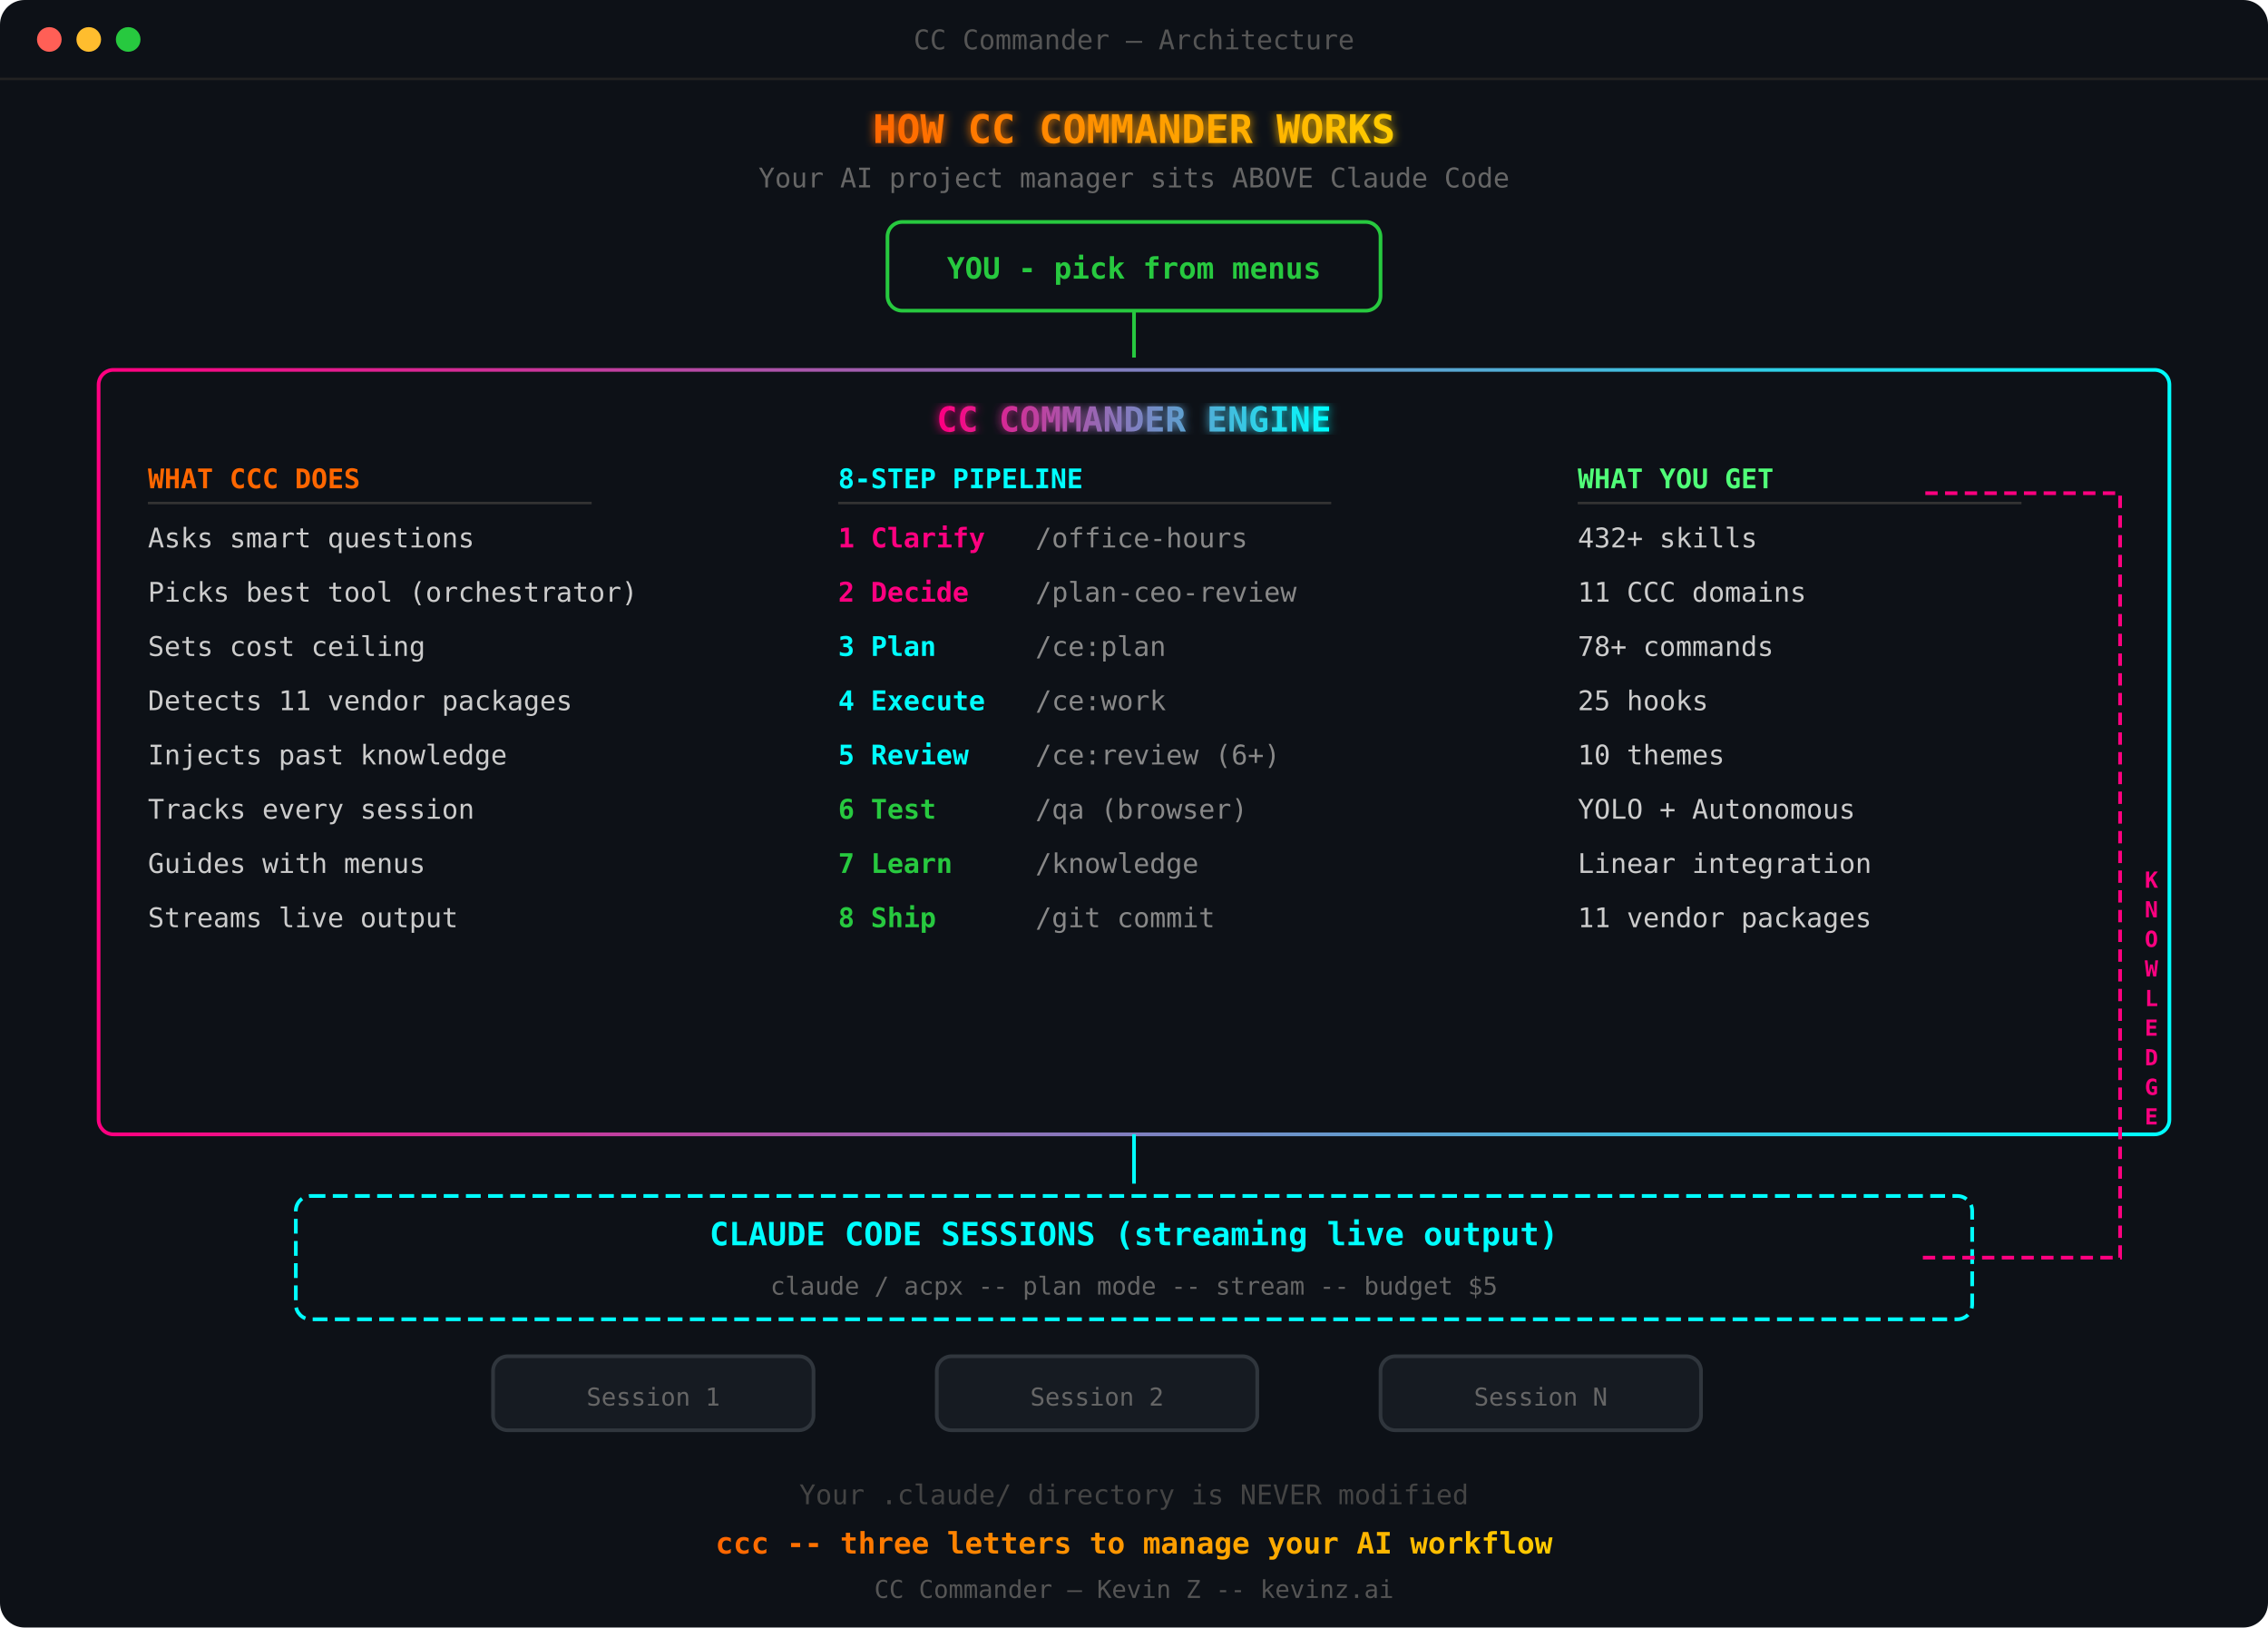
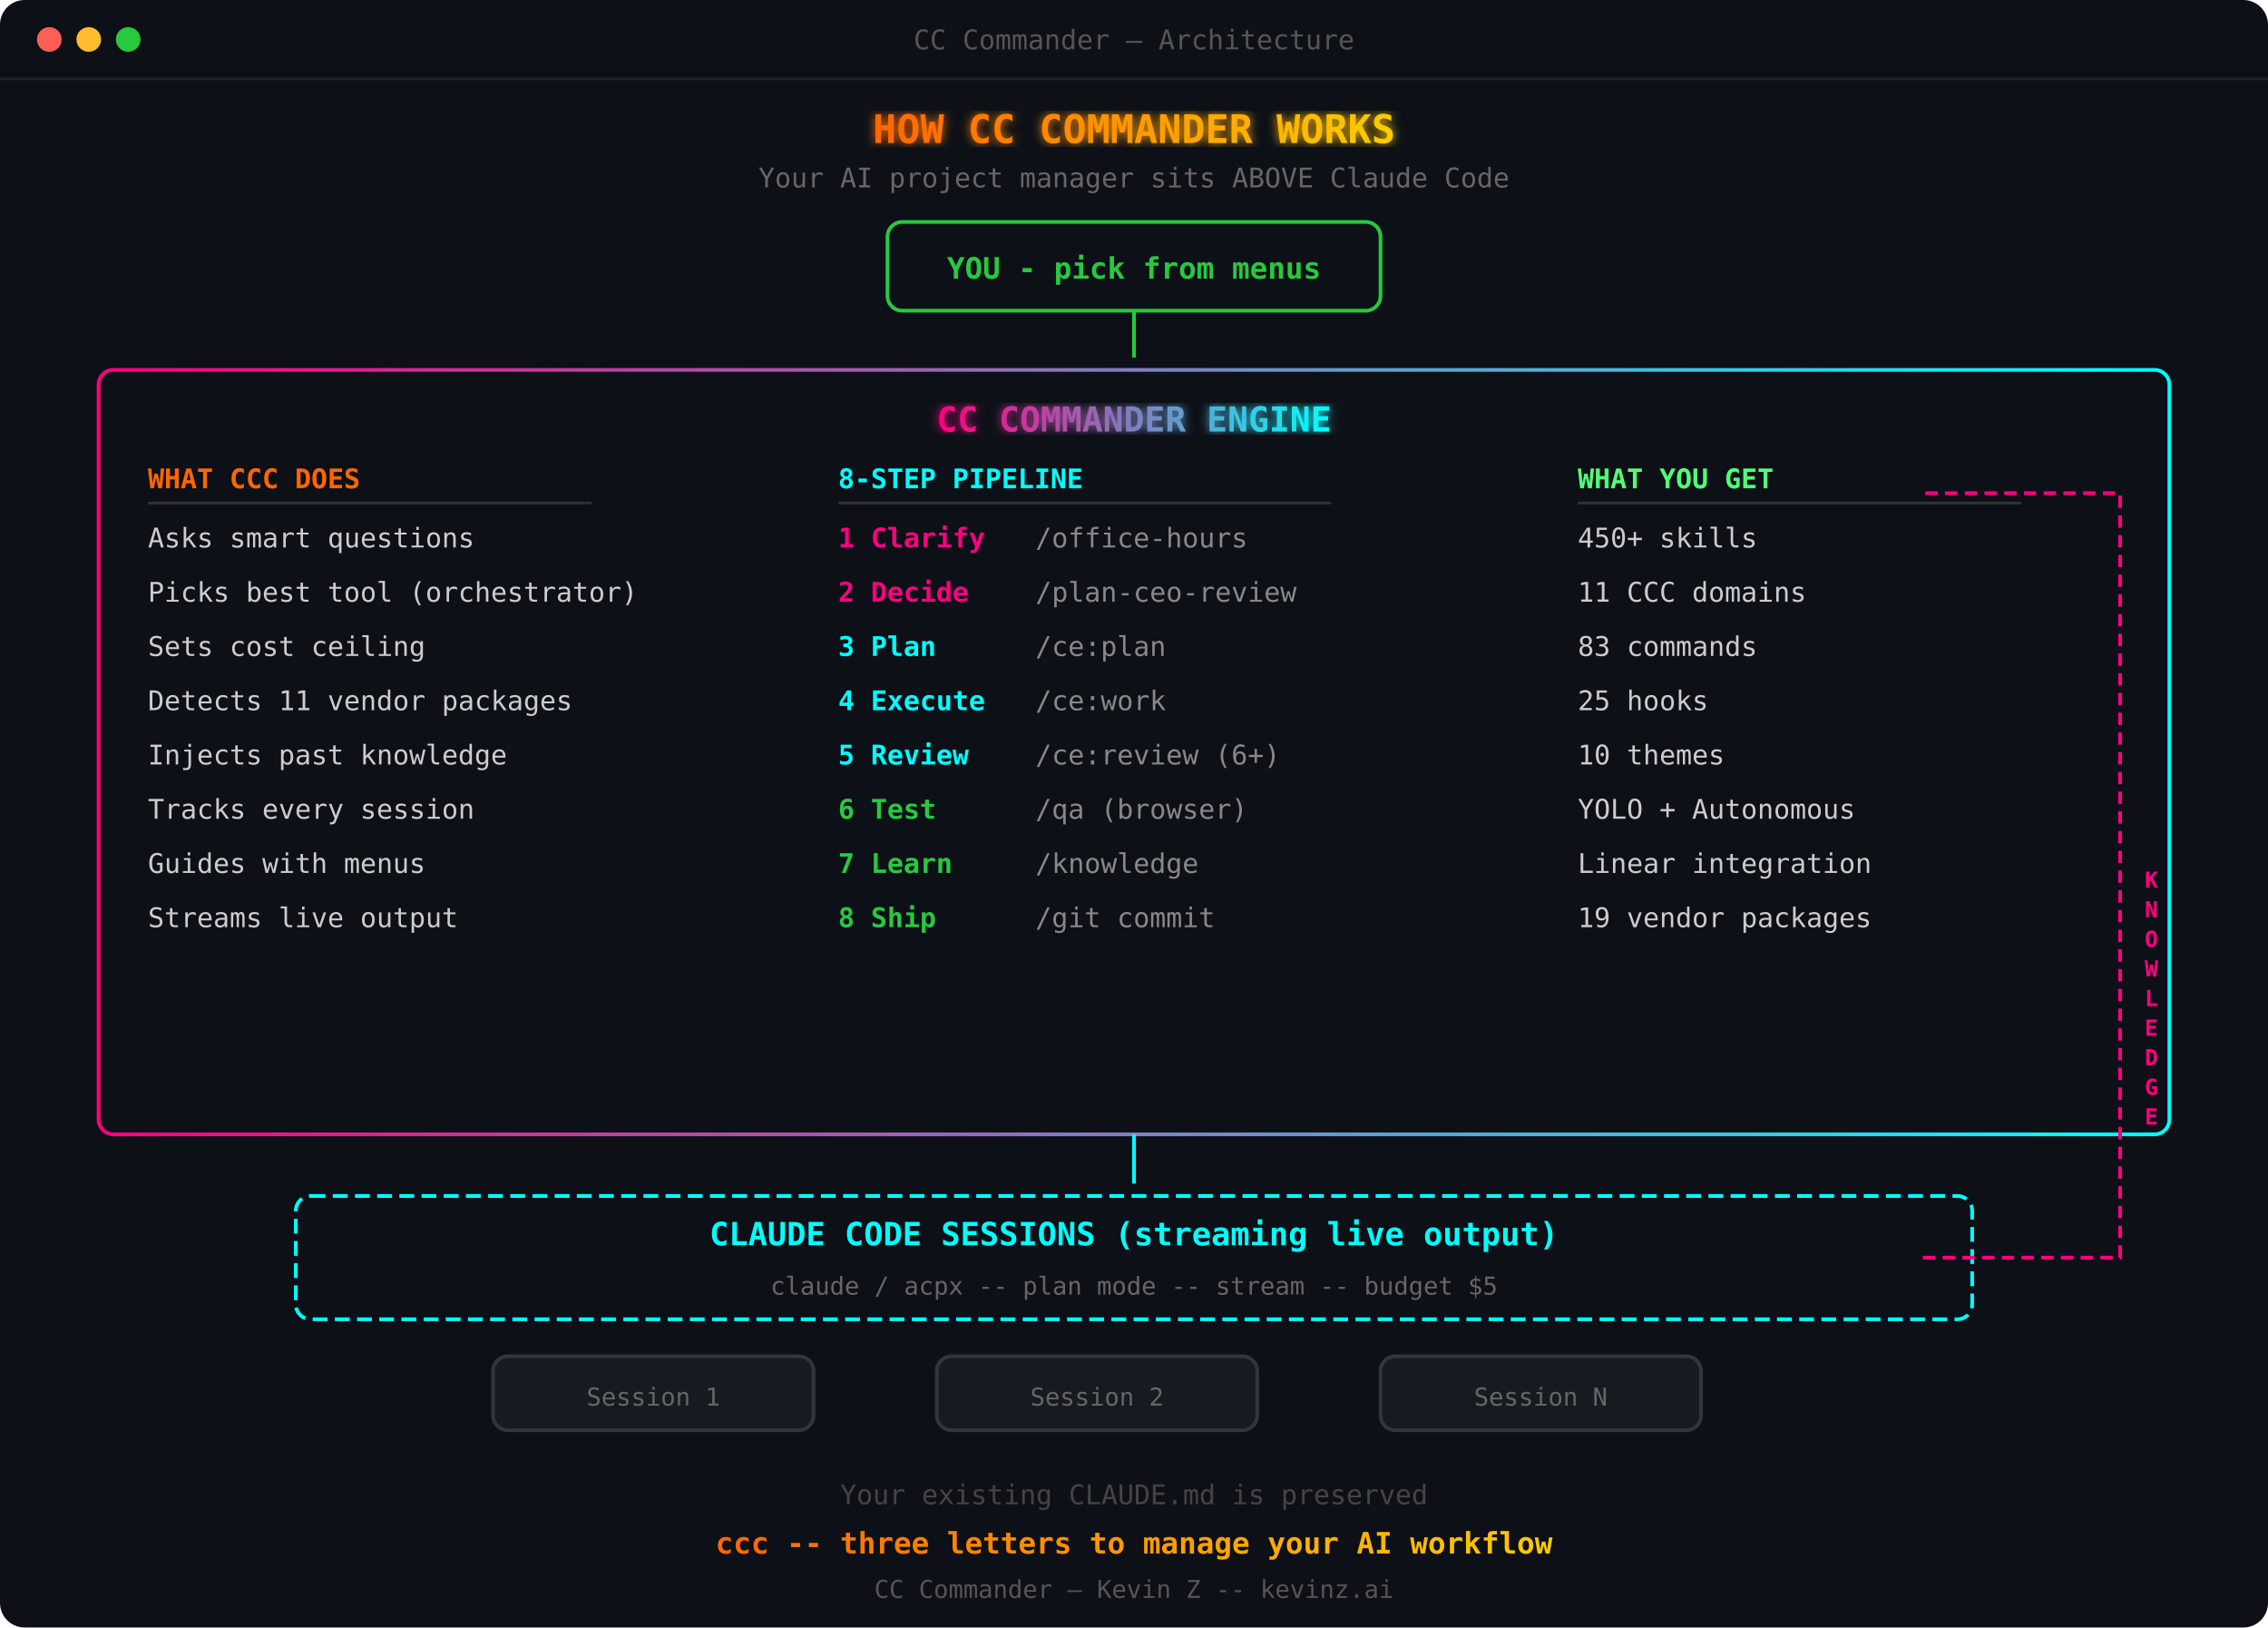
<svg xmlns="http://www.w3.org/2000/svg" width="920" height="660">
  <defs>
    <linearGradient id="g1" x1="0%" y1="0%" x2="100%" y2="0%">
      <stop offset="0%" style="stop-color:#ff0080" />
      <stop offset="100%" style="stop-color:#00ffff" />
    </linearGradient>
    <linearGradient id="fire" x1="0%" y1="0%" x2="100%" y2="0%">
      <stop offset="0%" style="stop-color:#ff6600" />
      <stop offset="100%" style="stop-color:#ffcc00" />
    </linearGradient>
    <filter id="glow">
      <feGaussianBlur stdDeviation="2" result="b" />
      <feMerge>
        <feMergeNode in="b" />
        <feMergeNode in="SourceGraphic" />
      </feMerge>
    </filter>
  </defs>
  <rect width="100%" height="100%" rx="10" fill="#0d1117" />
  <circle cx="20" cy="16" r="5" fill="#ff5f56" />
  <circle cx="36" cy="16" r="5" fill="#ffbd2e" />
  <circle cx="52" cy="16" r="5" fill="#27c93f" />
  <text x="460" text-anchor="middle" y="20" fill="#555" font-family="'SF Mono',monospace" font-size="11">CC Commander — Architecture</text>
  <line x1="0" y1="32" x2="920" y2="32" stroke="#222" stroke-width="1" />
  <text x="460" text-anchor="middle" filter="url(#glow)" y="58" fill="url(#fire)" font-family="'SF Mono','Fira Code',monospace" font-size="16" font-weight="bold">HOW CC COMMANDER WORKS</text>
  <text x="460" text-anchor="middle" y="76" fill="#666" font-family="'SF Mono',monospace" font-size="11">Your AI project manager sits ABOVE Claude Code</text>
  <rect x="360" y="90" width="200" height="36" rx="6" fill="none" stroke="#27c93f" stroke-width="1.5" />
  <text x="460" text-anchor="middle" y="113" fill="#27c93f" font-family="'SF Mono',monospace" font-size="12" font-weight="bold">YOU - pick from menus</text>
  <line x1="460" y1="126" x2="460" y2="145" stroke="#27c93f" stroke-width="1.5" />
  <rect x="40" y="150" width="840" height="310" rx="6" fill="none" stroke="url(#g1)" stroke-width="1.5" />
  <text x="460" text-anchor="middle" filter="url(#glow)" y="175" fill="url(#g1)" font-family="'SF Mono',monospace" font-size="14" font-weight="bold">CC COMMANDER ENGINE</text>
  <text x="60" y="198" fill="#ff6600" font-family="'SF Mono',monospace" font-size="11" font-weight="bold">WHAT CCC DOES</text>
  <text x="340" y="198" fill="#00ffff" font-family="'SF Mono',monospace" font-size="11" font-weight="bold">8-STEP PIPELINE</text>
  <text x="640" y="198" fill="#50ff78" font-family="'SF Mono',monospace" font-size="11" font-weight="bold">WHAT YOU GET</text>
  <line x1="60" y1="204" x2="240" y2="204" stroke="#333" stroke-width="1" />
  <line x1="340" y1="204" x2="540" y2="204" stroke="#333" stroke-width="1" />
  <line x1="640" y1="204" x2="820" y2="204" stroke="#333" stroke-width="1" />
  <text x="60" y="222" fill="#ccc" font-family="'SF Mono',monospace" font-size="11">Asks smart questions</text>
  <text x="60" y="244" fill="#ccc" font-family="'SF Mono',monospace" font-size="11">Picks best tool (orchestrator)</text>
  <text x="60" y="266" fill="#ccc" font-family="'SF Mono',monospace" font-size="11">Sets cost ceiling</text>
  <text x="60" y="288" fill="#ccc" font-family="'SF Mono',monospace" font-size="11">Detects 11 vendor packages</text>
  <text x="60" y="310" fill="#ccc" font-family="'SF Mono',monospace" font-size="11">Injects past knowledge</text>
  <text x="60" y="332" fill="#ccc" font-family="'SF Mono',monospace" font-size="11">Tracks every session</text>
  <text x="60" y="354" fill="#ccc" font-family="'SF Mono',monospace" font-size="11">Guides with menus</text>
  <text x="60" y="376" fill="#ccc" font-family="'SF Mono',monospace" font-size="11">Streams live output</text>
  <text x="340" y="222" fill="#ff0080" font-family="'SF Mono',monospace" font-size="11" font-weight="bold">1 Clarify</text>
  <text x="420" y="222" fill="#888" font-family="'SF Mono',monospace" font-size="11">/office-hours</text>
  <text x="340" y="244" fill="#ff0080" font-family="'SF Mono',monospace" font-size="11" font-weight="bold">2 Decide</text>
  <text x="420" y="244" fill="#888" font-family="'SF Mono',monospace" font-size="11">/plan-ceo-review</text>
  <text x="340" y="266" fill="#00ffff" font-family="'SF Mono',monospace" font-size="11" font-weight="bold">3 Plan</text>
  <text x="420" y="266" fill="#888" font-family="'SF Mono',monospace" font-size="11">/ce:plan</text>
  <text x="340" y="288" fill="#00ffff" font-family="'SF Mono',monospace" font-size="11" font-weight="bold">4 Execute</text>
  <text x="420" y="288" fill="#888" font-family="'SF Mono',monospace" font-size="11">/ce:work</text>
  <text x="340" y="310" fill="#00ffff" font-family="'SF Mono',monospace" font-size="11" font-weight="bold">5 Review</text>
  <text x="420" y="310" fill="#888" font-family="'SF Mono',monospace" font-size="11">/ce:review (6+)</text>
  <text x="340" y="332" fill="#27c93f" font-family="'SF Mono',monospace" font-size="11" font-weight="bold">6 Test</text>
  <text x="420" y="332" fill="#888" font-family="'SF Mono',monospace" font-size="11">/qa (browser)</text>
  <text x="340" y="354" fill="#27c93f" font-family="'SF Mono',monospace" font-size="11" font-weight="bold">7 Learn</text>
  <text x="420" y="354" fill="#888" font-family="'SF Mono',monospace" font-size="11">/knowledge</text>
  <text x="340" y="376" fill="#27c93f" font-family="'SF Mono',monospace" font-size="11" font-weight="bold">8 Ship</text>
  <text x="420" y="376" fill="#888" font-family="'SF Mono',monospace" font-size="11">/git commit</text>
-   <text x="640" y="222" fill="#ccc" font-family="'SF Mono',monospace" font-size="11">432+ skills</text>
+   <text x="640" y="222" fill="#ccc" font-family="'SF Mono',monospace" font-size="11">450+ skills</text>
  <text x="640" y="244" fill="#ccc" font-family="'SF Mono',monospace" font-size="11">11 CCC domains</text>
-   <text x="640" y="266" fill="#ccc" font-family="'SF Mono',monospace" font-size="11">78+ commands</text>
+   <text x="640" y="266" fill="#ccc" font-family="'SF Mono',monospace" font-size="11">83 commands</text>
  <text x="640" y="288" fill="#ccc" font-family="'SF Mono',monospace" font-size="11">25 hooks</text>
  <text x="640" y="310" fill="#ccc" font-family="'SF Mono',monospace" font-size="11">10 themes</text>
  <text x="640" y="332" fill="#ccc" font-family="'SF Mono',monospace" font-size="11">YOLO + Autonomous</text>
  <text x="640" y="354" fill="#ccc" font-family="'SF Mono',monospace" font-size="11">Linear integration</text>
-   <text x="640" y="376" fill="#ccc" font-family="'SF Mono',monospace" font-size="11">11 vendor packages</text>
+   <text x="640" y="376" fill="#ccc" font-family="'SF Mono',monospace" font-size="11">19 vendor packages</text>
  <line x1="460" y1="460" x2="460" y2="480" stroke="#00ffff" stroke-width="1.5" />
  <rect x="120" y="485" width="680" height="50" rx="6" fill="none" stroke="#00ffff" stroke-width="1.5" stroke-dasharray="6,3" />
  <text x="460" text-anchor="middle" y="505" fill="#00ffff" font-family="'SF Mono',monospace" font-size="13" font-weight="bold">CLAUDE CODE SESSIONS (streaming live output)</text>
  <text x="460" text-anchor="middle" y="525" fill="#666" font-family="'SF Mono',monospace" font-size="10">claude / acpx -- plan mode -- stream -- budget $5</text>
  <rect x="200" y="550" width="130" height="30" rx="6" fill="#161b22" stroke="#30363d" stroke-width="1.5" />
  <text x="265" text-anchor="middle" y="570" fill="#666" font-family="'SF Mono',monospace" font-size="10">Session 1</text>
  <rect x="380" y="550" width="130" height="30" rx="6" fill="#161b22" stroke="#30363d" stroke-width="1.5" />
  <text x="445" text-anchor="middle" y="570" fill="#666" font-family="'SF Mono',monospace" font-size="10">Session 2</text>
  <rect x="560" y="550" width="130" height="30" rx="6" fill="#161b22" stroke="#30363d" stroke-width="1.5" />
  <text x="625" text-anchor="middle" y="570" fill="#666" font-family="'SF Mono',monospace" font-size="10">Session N</text>
  <path d="M 780 510 L 860 510 L 860 200 L 780 200" fill="none" stroke="#ff0080" stroke-width="1.5" stroke-dasharray="5,3" />
  <text x="870" y="360" fill="#ff0080" font-family="'SF Mono',monospace" font-size="9" font-weight="bold">K</text>
  <text x="870" y="372" fill="#ff0080" font-family="'SF Mono',monospace" font-size="9" font-weight="bold">N</text>
  <text x="870" y="384" fill="#ff0080" font-family="'SF Mono',monospace" font-size="9" font-weight="bold">O</text>
  <text x="870" y="396" fill="#ff0080" font-family="'SF Mono',monospace" font-size="9" font-weight="bold">W</text>
  <text x="870" y="408" fill="#ff0080" font-family="'SF Mono',monospace" font-size="9" font-weight="bold">L</text>
  <text x="870" y="420" fill="#ff0080" font-family="'SF Mono',monospace" font-size="9" font-weight="bold">E</text>
  <text x="870" y="432" fill="#ff0080" font-family="'SF Mono',monospace" font-size="9" font-weight="bold">D</text>
  <text x="870" y="444" fill="#ff0080" font-family="'SF Mono',monospace" font-size="9" font-weight="bold">G</text>
  <text x="870" y="456" fill="#ff0080" font-family="'SF Mono',monospace" font-size="9" font-weight="bold">E</text>
-   <text x="460" text-anchor="middle" y="610" fill="#444" font-family="'SF Mono',monospace" font-size="11">Your .claude/ directory is NEVER modified</text>
+   <text x="460" text-anchor="middle" y="610" fill="#444" font-family="'SF Mono',monospace" font-size="11">Your existing CLAUDE.md is preserved</text>
  <text x="460" text-anchor="middle" y="630" fill="url(#fire)" font-family="'SF Mono',monospace" font-size="12" font-weight="bold">ccc -- three letters to manage your AI workflow</text>
  <text x="460" text-anchor="middle" y="648" fill="#555" font-family="'SF Mono',monospace" font-size="10">CC Commander — Kevin Z -- kevinz.ai</text>
</svg>
